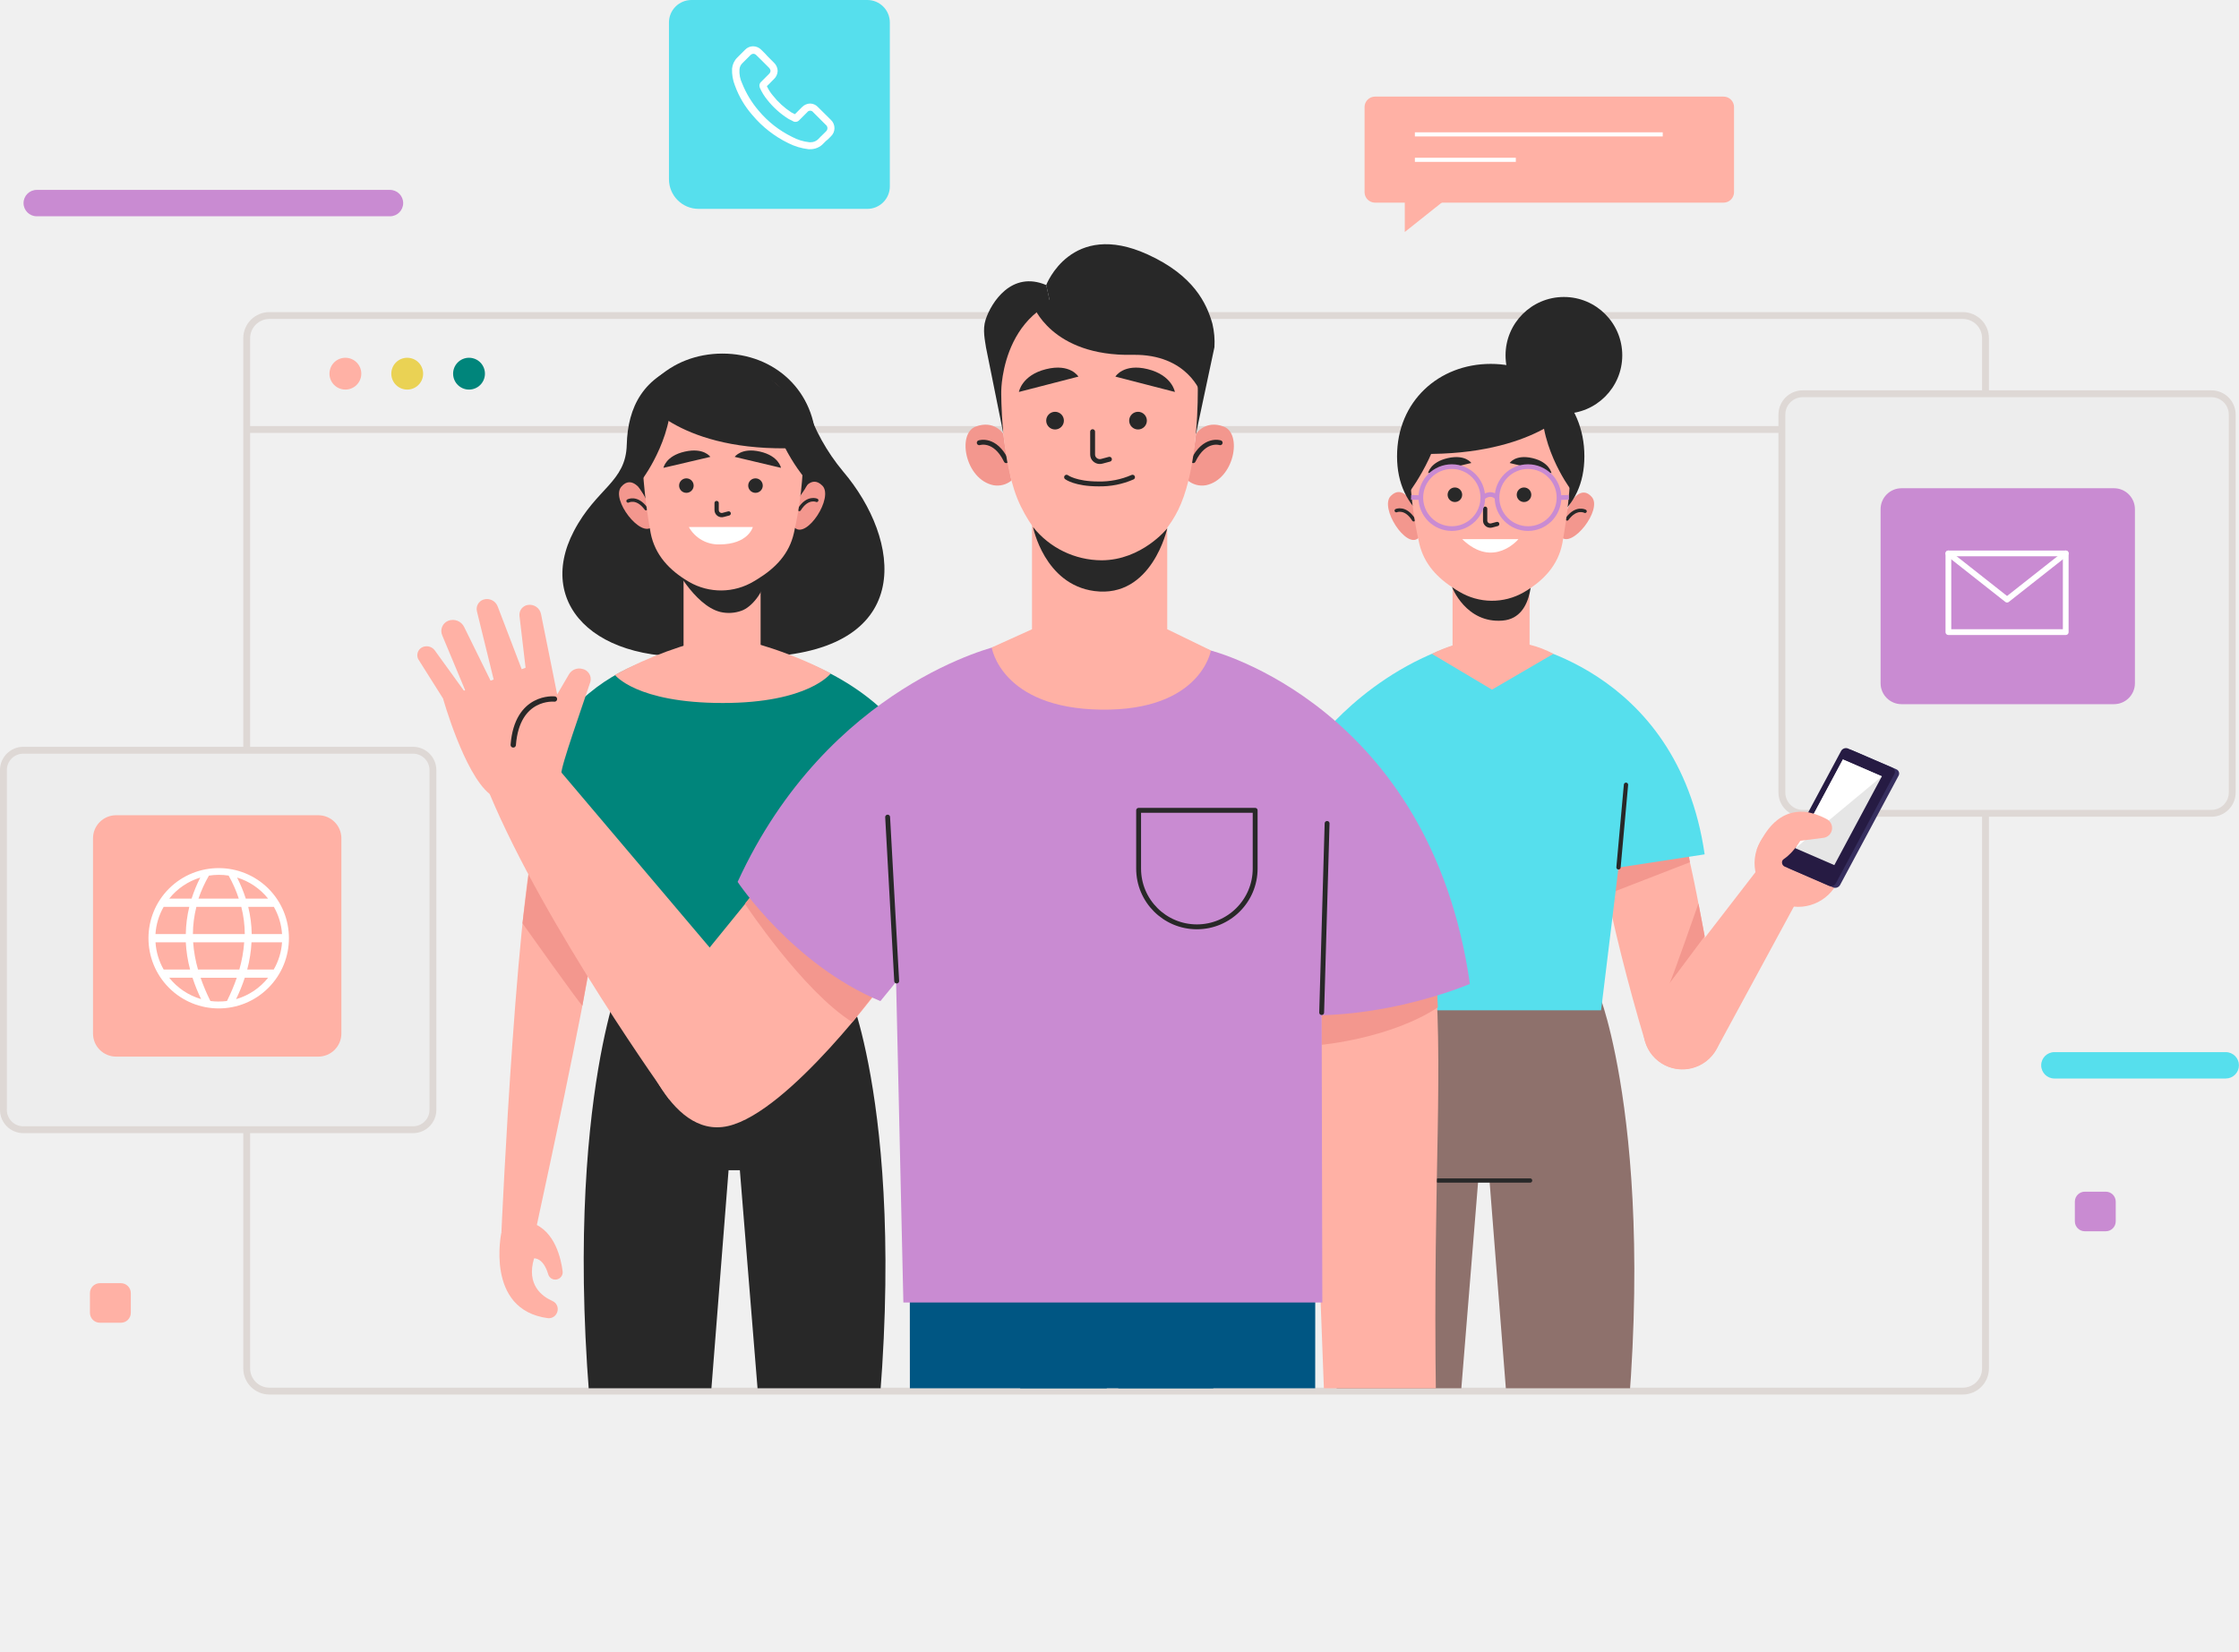
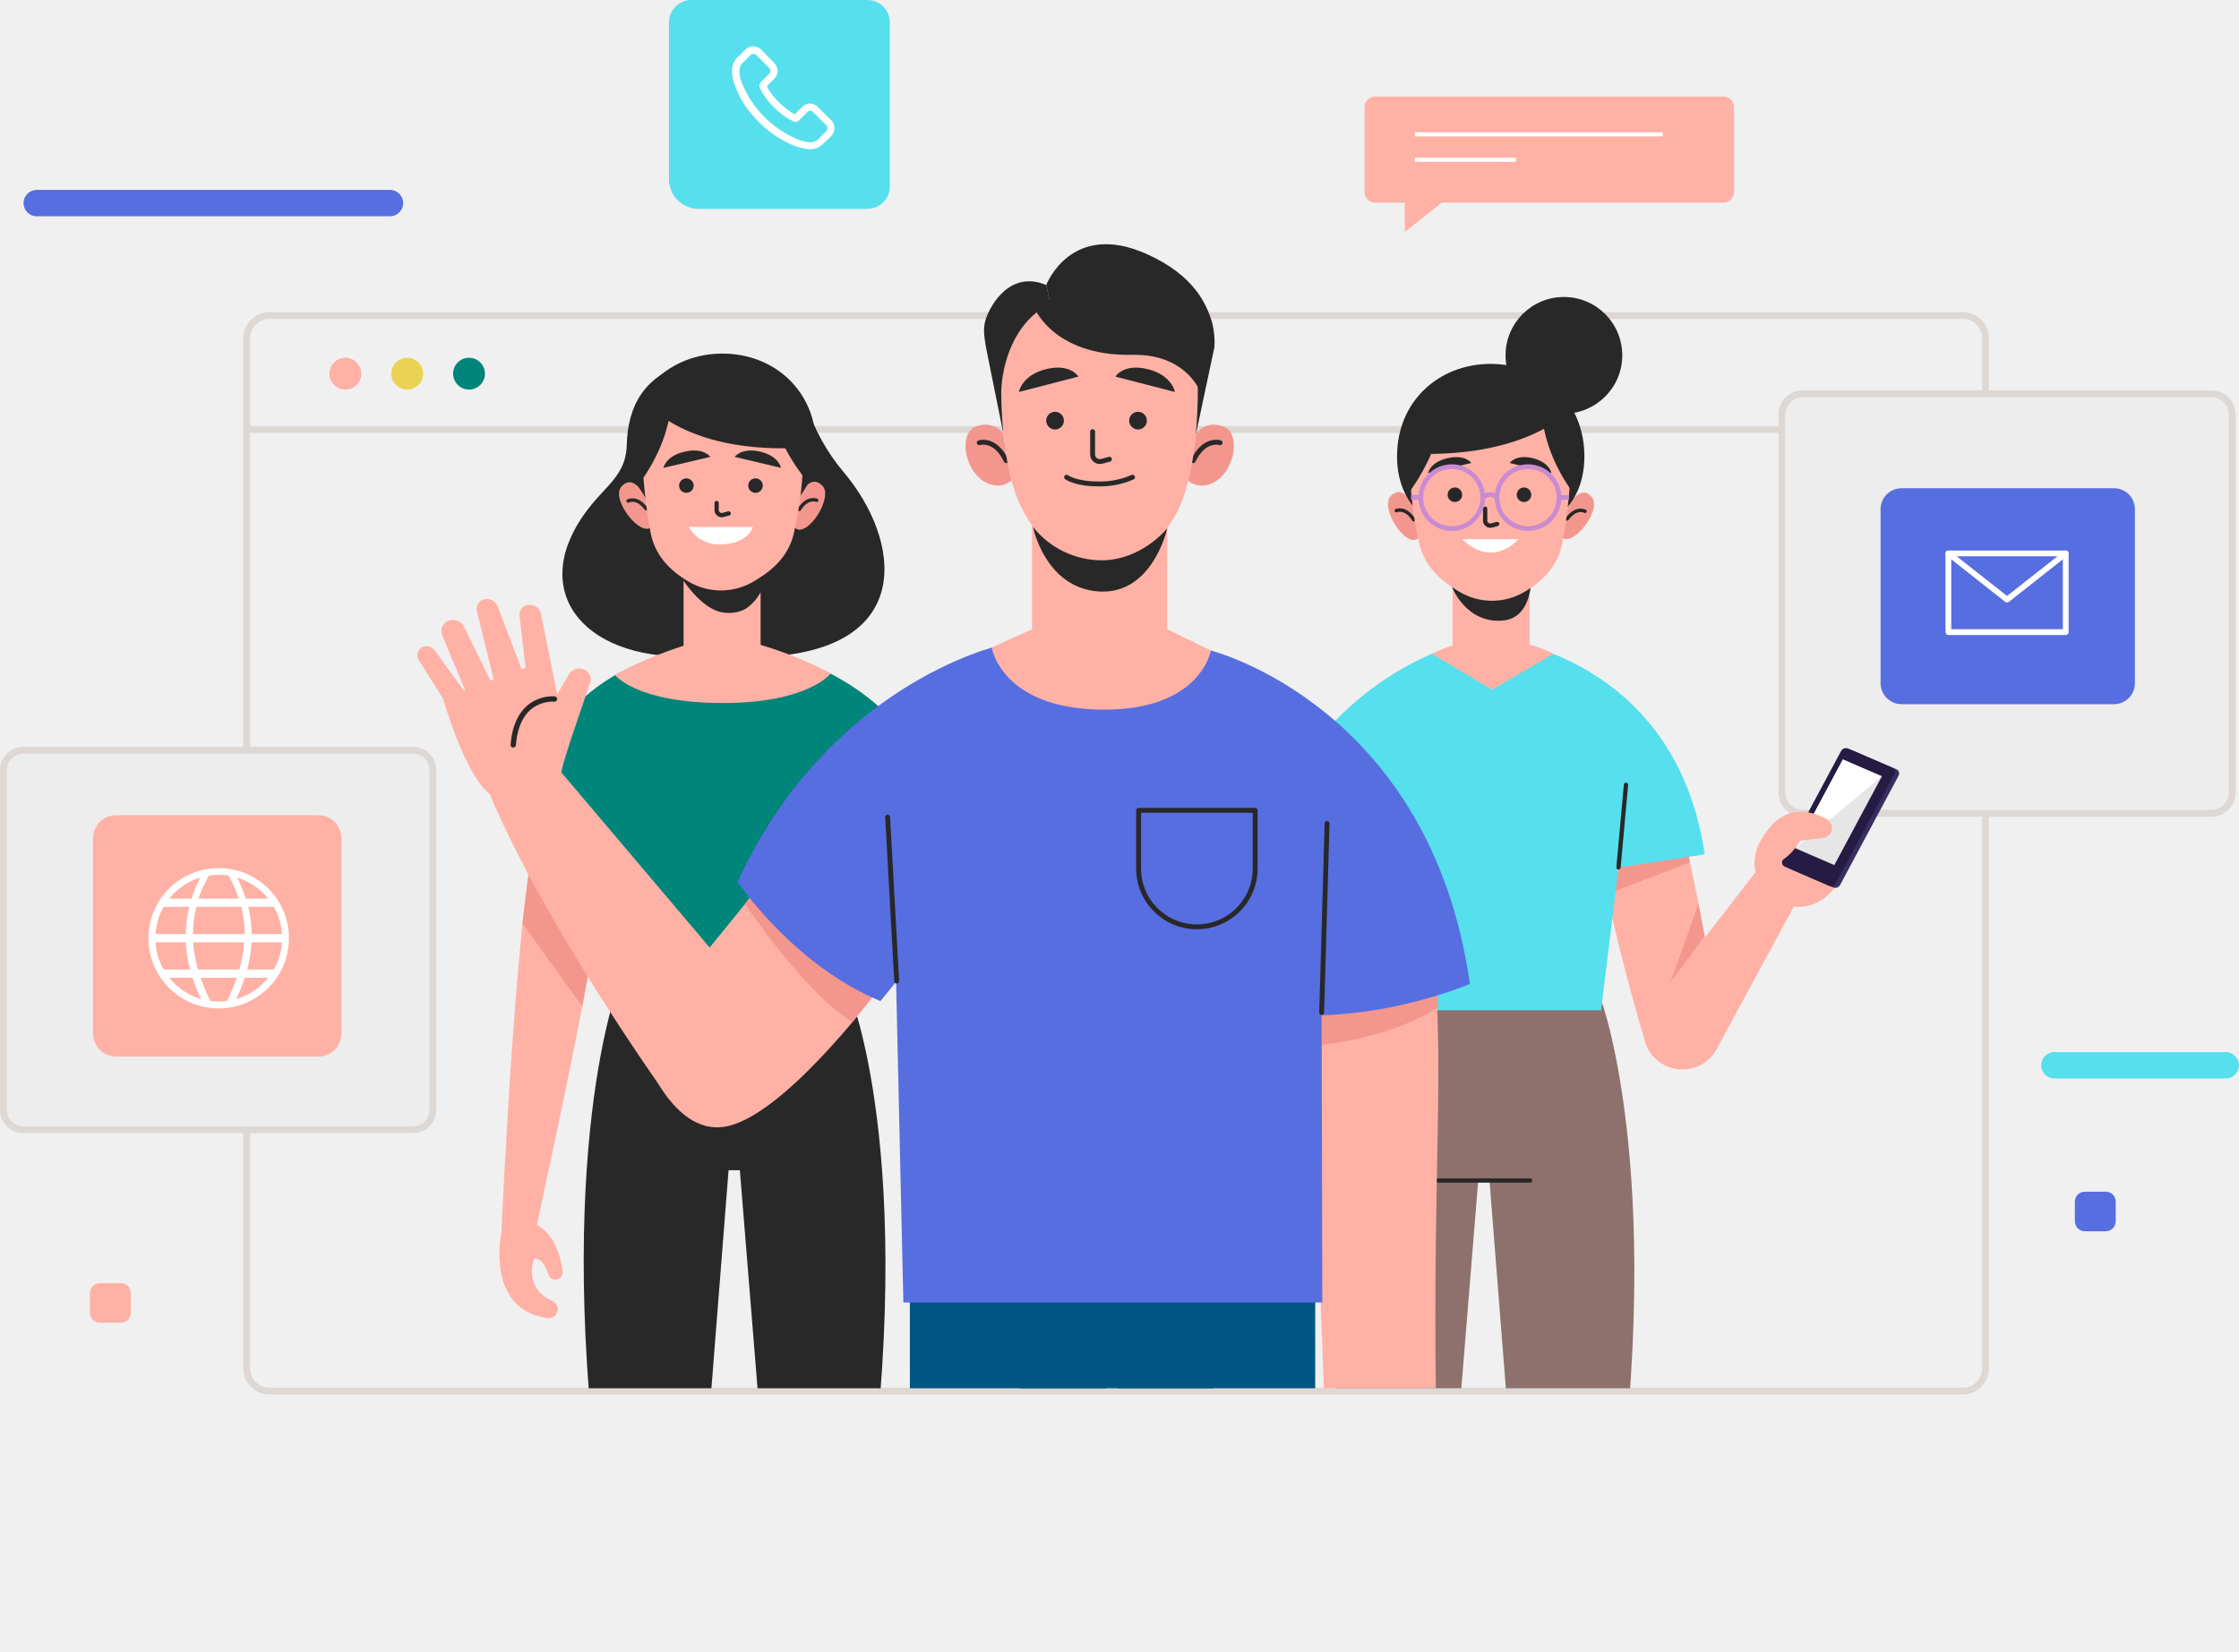
<svg xmlns="http://www.w3.org/2000/svg" viewBox="0 0 643.02 474.47">
  <defs>
-     <style>.cls-1,.cls-11,.cls-14,.cls-2,.cls-20,.cls-21,.cls-22,.cls-23,.cls-25,.cls-26,.cls-8{fill:none;}.cls-2{stroke:#ded8d5;stroke-width:1.97px;}.cls-11,.cls-2,.cls-22{stroke-miterlimit:10;}.cls-3{fill:#ffb1a5;}.cls-4{fill:#ead254;}.cls-5{fill:#00857b;}.cls-6{fill:#ededed;}.cls-7{fill:#c98bd2;}.cls-11,.cls-8{stroke:#fff;}.cls-14,.cls-20,.cls-21,.cls-23,.cls-25,.cls-26,.cls-8{stroke-linecap:round;stroke-linejoin:round;}.cls-8{stroke-width:1.65px;}.cls-9{fill:#fff;}.cls-10{fill:#56dfed;}.cls-11{stroke-width:1.18px;}.cls-12{clip-path:url(#clip-path);}.cls-13{fill:#8e716c;}.cls-14,.cls-20,.cls-21,.cls-23,.cls-25,.cls-26{stroke:#282828;}.cls-14{stroke-width:1.23px;}.cls-15{fill:#f3978e;}.cls-16{fill:#372f5f;}.cls-17{fill:#261b43;}.cls-18{fill:#e6e6e6;}.cls-19{fill:#282828;}.cls-20{stroke-width:0.99px;}.cls-21{stroke-width:1.23px;}.cls-22{stroke:#c98bd2;stroke-width:1.34px;}.cls-23{stroke-width:1.23px;}.cls-24{fill:#005683;}.cls-25{stroke-width:1.4px;}.cls-26{stroke-width:1.53px;}</style>
+     <style>.cls-1,.cls-11,.cls-14,.cls-2,.cls-20,.cls-21,.cls-22,.cls-23,.cls-25,.cls-26,.cls-8{fill:none;}.cls-2{stroke:#ded8d5;stroke-width:1.97px;}.cls-11,.cls-2,.cls-22{stroke-miterlimit:10;}.cls-3{fill:#ffb1a5;}.cls-4{fill:#ead254;}.cls-5{fill:#00857b;}.cls-6{fill:#ededed;}.cls-7{fill:#576EE0;}.cls-11,.cls-8{stroke:#fff;}.cls-14,.cls-20,.cls-21,.cls-23,.cls-25,.cls-26,.cls-8{stroke-linecap:round;stroke-linejoin:round;}.cls-8{stroke-width:1.65px;}.cls-9{fill:#fff;}.cls-10{fill:#56dfed;}.cls-11{stroke-width:1.18px;}.cls-12{clip-path:url(#clip-path);}.cls-13{fill:#8e716c;}.cls-14,.cls-20,.cls-21,.cls-23,.cls-25,.cls-26{stroke:#282828;}.cls-14{stroke-width:1.23px;}.cls-15{fill:#f3978e;}.cls-16{fill:#372f5f;}.cls-17{fill:#261b43;}.cls-18{fill:#e6e6e6;}.cls-19{fill:#282828;}.cls-20{stroke-width:0.99px;}.cls-21{stroke-width:1.23px;}.cls-22{stroke:#c98bd2;stroke-width:1.34px;}.cls-23{stroke-width:1.23px;}.cls-24{fill:#005683;}.cls-25{stroke-width:1.4px;}.cls-26{stroke-width:1.53px;}</style>
    <clipPath id="clip-path">
      <rect class="cls-1" x="116.85" y="66.11" width="459.27" height="332.68" />
    </clipPath>
  </defs>
  <g id="Layer_2" data-name="Layer 2">
    <g id="OBJECTS">
      <line class="cls-2" x1="70.85" y1="123.37" x2="570.22" y2="123.37" />
      <rect class="cls-2" x="70.85" y="90.64" width="499.37" height="308.96" rx="6.52" ry="6.52" />
      <circle class="cls-3" cx="99.19" cy="107.34" r="4.57" />
      <circle class="cls-4" cx="116.95" cy="107.34" r="4.57" />
      <circle class="cls-5" cx="134.7" cy="107.34" r="4.57" />
      <rect class="cls-6" x="511.74" y="113.11" width="129.34" height="120.52" rx="5.99" ry="5.99" />
      <rect class="cls-2" x="511.74" y="113.11" width="129.34" height="120.52" rx="5.99" ry="5.99" />
      <rect class="cls-7" x="540.08" y="140.25" width="73.04" height="62.03" rx="6.02" ry="6.02" transform="translate(1153.21 342.53) rotate(180)" />
      <polygon class="cls-8" points="593.26 181.58 564.71 181.58 559.56 181.58 559.56 158.97 593.26 158.97 593.26 164.62 593.26 181.58" />
      <polyline class="cls-8" points="559.56 158.97 576.41 172.25 593.26 158.97" />
      <rect class="cls-6" x="0.98" y="215.51" width="123.35" height="109.01" rx="5.71" ry="5.71" />
      <rect class="cls-2" x="0.98" y="215.51" width="123.35" height="109.01" rx="5.71" ry="5.71" />
      <rect class="cls-3" x="26.71" y="234.18" width="71.33" height="69.34" rx="6.64" ry="6.64" />
      <path class="cls-9" d="M48.55,255.24a20.17,20.17,0,1,0,28.52,0A20.25,20.25,0,0,0,48.55,255.24ZM77,258.14H70.59a40.89,40.89,0,0,0-2.5-6.06A18.22,18.22,0,0,1,77,258.14ZM55.4,268.32a32.59,32.59,0,0,1,1-7.82h12.9a32.6,32.6,0,0,1,1,7.82Zm14.73,2.36a38.37,38.37,0,0,1-1.39,7.82H56.86a38.36,38.36,0,0,1-1.39-7.82ZM62.81,251.3a18.33,18.33,0,0,1,2.85.22,37.09,37.09,0,0,1,2.92,6.62H57A37,37,0,0,1,60,251.53,18.33,18.33,0,0,1,62.81,251.3Zm-5.29.78a40.82,40.82,0,0,0-2.5,6.06H48.59A18.21,18.21,0,0,1,57.52,252.08ZM47,260.5h7.36a35.07,35.07,0,0,0-1,7.82H44.65A18.09,18.09,0,0,1,47,260.5Zm0,18a18.08,18.08,0,0,1-2.34-7.82h8.7a37.88,37.88,0,0,0,1.23,7.82Zm1.6,2.36h6.69A48.86,48.86,0,0,0,57.76,287,18.21,18.21,0,0,1,48.59,280.85Zm14.21,6.84a18.32,18.32,0,0,1-2.38-.15,54.43,54.43,0,0,1-2.82-6.68H68a54.57,54.57,0,0,1-2.82,6.68A18.32,18.32,0,0,1,62.81,287.69Zm5-.71a48.83,48.83,0,0,0,2.49-6.13H77A18.21,18.21,0,0,1,67.85,287Zm10.78-8.49H71a37.87,37.87,0,0,0,1.23-7.82H81A18.08,18.08,0,0,1,78.62,278.49ZM81,268.32H72.29a35.09,35.09,0,0,0-1-7.82h7.36A18.09,18.09,0,0,1,81,268.32Z" />
      <path class="cls-7" d="M112,62.13H10.55a3.79,3.79,0,0,1-3.79-3.79h0a3.79,3.79,0,0,1,3.79-3.79H112a3.79,3.79,0,0,1,3.79,3.79h0A3.79,3.79,0,0,1,112,62.13Z" />
      <path class="cls-10" d="M639.22,309.81H590a3.79,3.79,0,0,1-3.79-3.79h0a3.79,3.79,0,0,1,3.79-3.79h49.22A3.79,3.79,0,0,1,643,306h0A3.79,3.79,0,0,1,639.22,309.81Z" />
      <rect class="cls-7" x="595.88" y="342.32" width="11.74" height="11.37" rx="2.86" ry="2.86" />
      <rect class="cls-3" x="25.83" y="368.6" width="11.74" height="11.37" rx="2.86" ry="2.86" />
      <rect class="cls-3" x="391.89" y="27.75" width="106.11" height="30.46" rx="3.01" ry="3.01" />
      <line class="cls-11" x1="406.34" y1="38.6" x2="477.52" y2="38.6" />
      <line class="cls-11" x1="406.34" y1="45.91" x2="435.33" y2="45.91" />
      <polygon class="cls-3" points="403.44 54.76 403.44 66.64 418.37 54.76 403.44 54.76" />
      <path class="cls-10" d="M198.58,0h50.51a6.46,6.46,0,0,1,6.46,6.46v47.1A6.46,6.46,0,0,1,249.09,60H200.64a8.52,8.52,0,0,1-8.52-8.52v-45A6.46,6.46,0,0,1,198.58,0Z" />
      <path class="cls-9" d="M238.64,34.45,235,30.84a3.17,3.17,0,0,0-2.32-1.1,3.34,3.34,0,0,0-2.32,1l-2.06,2.06-.39-.19a6,6,0,0,1-.64-.32,22.27,22.27,0,0,1-5.35-4.9,11.71,11.71,0,0,1-1.68-2.64c.52-.45,1-1,1.42-1.42l.58-.58a3.41,3.41,0,0,0,1.1-2.39,3.41,3.41,0,0,0-1.1-2.39l-1.81-1.81a5.8,5.8,0,0,1-.58-.64l-1.23-1.23a3.34,3.34,0,0,0-2.32-1,3.2,3.2,0,0,0-2.32,1l-2.26,2.26a5.19,5.19,0,0,0-1.48,3.16,11.75,11.75,0,0,0,.84,4.9,26.39,26.39,0,0,0,5,8.45,31.34,31.34,0,0,0,10.32,8.06,17.13,17.13,0,0,0,5.8,1.74h.45a5.12,5.12,0,0,0,3.87-1.68l.06-.06A9.87,9.87,0,0,1,237.8,40l.84-.84A3.24,3.24,0,0,0,238.64,34.45Zm-1.48,3.35-.77.77c-.45.39-.84.84-1.29,1.29a3.07,3.07,0,0,1-2.32,1h-.32a13.59,13.59,0,0,1-5-1.55,29.36,29.36,0,0,1-9.61-7.55,28,28,0,0,1-4.71-7.8,8,8,0,0,1-.77-4,2.72,2.72,0,0,1,.9-1.87l2.19-2.19a1.35,1.35,0,0,1,.9-.45,1.23,1.23,0,0,1,.9.45L218.39,17a6.07,6.07,0,0,0,.64.64l1.81,1.81a1.51,1.51,0,0,1,.45.9,1.35,1.35,0,0,1-.45.9l-.58.58-1.61,1.61-.06.06a1.41,1.41,0,0,0-.39,1.61v.06a14.88,14.88,0,0,0,2.13,3.48,23.92,23.92,0,0,0,5.87,5.35,5.33,5.33,0,0,0,.84.45,6,6,0,0,1,.64.32l.06.06a1.48,1.48,0,0,0,1.81-.32l2.26-2.26a1.06,1.06,0,0,1,1.74,0l3.61,3.61A1.22,1.22,0,0,1,237.15,37.8Z" />
      <g class="cls-12">
        <path class="cls-13" d="M459.84,287.28l-36.5-4.86.29,3.62-31.21,4.16S372.29,340.67,390,451.66h25.39l9.14-112.55h3.24l8.85,112.55H462C479.76,340.67,459.84,287.28,459.84,287.28Z" />
        <line class="cls-14" x1="412.94" y1="339.11" x2="439.43" y2="339.11" />
        <path class="cls-3" d="M481.15,234c-3.12-5-20.66-4.81-21.59-4.92-4.74-.56,3,37.18,12.91,70.17a11.08,11.08,0,0,0,14.93,7l.2-.08A11.09,11.09,0,0,0,494.17,294C489.48,269.08,484.76,239.8,481.15,234Z" />
        <polygon class="cls-15" points="485.33 247.68 462.94 256.37 460.84 245.75 484.03 239.96 485.33 247.68" />
        <path class="cls-15" d="M489.56,268.94s-10.61,14.25-10.1,13.59,8.32-23,8.32-23Z" />
        <path class="cls-3" d="M504.73,249.79l-30.41,39.4a11.18,11.18,0,0,0,2.76,16.21h0A11.18,11.18,0,0,0,493,301.35l25.31-46.7Z" />
        <circle class="cls-3" cx="516.46" cy="247.97" r="12.54" transform="translate(121.73 663.2) rotate(-72.1)" />
        <path class="cls-3" d="M525.61,240.43s3.43-3.56-2.66-6.06-13.62-1.93-18.43,9.75Z" />
        <path class="cls-16" d="M531.92,215.53,544.65,221a1.31,1.31,0,0,1,.58,1.88l-16.75,31.29a1.6,1.6,0,0,1-2,.76l-12.73-5.52a1.31,1.31,0,0,1-.58-1.88l16.75-31.29A1.6,1.6,0,0,1,531.92,215.53Z" />
        <path class="cls-17" d="M530.7,215l12.73,5.52a1.31,1.31,0,0,1,.58,1.88l-16.75,31.29a1.6,1.6,0,0,1-2,.76l-12.73-5.52A1.31,1.31,0,0,1,512,247l16.75-31.29A1.6,1.6,0,0,1,530.7,215Z" />
        <polygon class="cls-18" points="529.26 218.16 540.45 223.01 526.8 248.51 515.61 243.66 529.26 218.16" />
        <polygon class="cls-9" points="540.45 223.01 515.61 243.66 529.26 218.16 540.45 223.01" />
        <path class="cls-3" d="M519.3,233.33a20.31,20.31,0,0,1,5.39,2,2.88,2.88,0,0,1,1.39,3.2h0a2.86,2.86,0,0,1-2.42,2.15l-6.62.83s-3.45,6-8,6.62l4.14-10.45Z" />
        <path class="cls-10" d="M434.75,184.42c-.73,0,46.95,6.6,54.81,61l-24.74,3.79-5,41h-69l-13.7-75.82s15.29-21.91,43.68-30Z" />
        <line class="cls-14" x1="464.82" y1="249.16" x2="466.97" y2="225.43" />
        <path class="cls-3" d="M439.28,185.19V166.31H417.16v19.1a43,43,0,0,0-5.94,2.41l17.26,10.28,17.64-10.28A28.78,28.78,0,0,0,439.28,185.19Z" />
        <path class="cls-19" d="M417,168.62s4,10.55,14.58,9.64c9.75-.84,8.2-15.46,8.2-15.46Z" />
        <path class="cls-15" d="M407.3,154.59c-3.47,3.15-11.22-8.79-7.87-12.14s5.91,1.91,5.91,1.91l1.5,3.56,1.13,4.82.27,1.26Z" />
        <path class="cls-20" d="M401,146.68s2.63-1.18,5,2.62" />
        <path class="cls-15" d="M448.31,154.23c3.19,3.43,11.93-7.81,8.87-11.43s-6,1.4-6,1.4l-1.79,3.42-1.53,4.71-.37,1.24Z" />
        <path class="cls-20" d="M455.21,146.87s-2.52-1.4-5.16,2.2" />
        <path class="cls-19" d="M401.22,131.07c0,15.79,12,23.28,26.9,23.28s26.9-7.49,26.9-23.28-12-26.54-26.9-26.54S401.22,115.28,401.22,131.07Z" />
        <path class="cls-3" d="M404.87,132.17a108,108,0,0,0,2.74,24C409,162,412.72,166,418,169.32l1,.6a18.3,18.3,0,0,0,18.63.21h0c5.77-3.36,9.81-7.8,11.05-14a157.87,157.87,0,0,0,2.51-23.91s2.15-24.48-22.83-24S404.87,132.17,404.87,132.17Z" />
        <path class="cls-21" d="M426.52,146.14v3.39a1.53,1.53,0,0,0,.11.57,1.51,1.51,0,0,0,1.8.83l1.55-.41" />
        <path class="cls-19" d="M422.55,133l-12.42,2.91s.56-3.16,5.64-4.31S422.55,133,422.55,133Z" />
        <path class="cls-19" d="M433.57,133l12,2.91s-.55-3.16-5.45-4.31S433.57,133,433.57,133Z" />
        <ellipse class="cls-19" cx="417.83" cy="142.12" rx="2.09" ry="2.09" />
        <ellipse class="cls-19" cx="437.68" cy="142.12" rx="2.09" ry="2.09" />
        <path class="cls-9" d="M419.93,154.87h16.15S428.92,163.57,419.93,154.87Z" />
        <circle class="cls-22" cx="416.95" cy="142.94" r="8.9" />
        <circle class="cls-22" cx="438.83" cy="142.94" r="8.9" />
        <path class="cls-22" d="M425.86,142.94s2.11-2,4.07,0" />
        <line class="cls-22" x1="408.05" y1="142.94" x2="405.24" y2="142.86" />
        <line class="cls-22" x1="447.73" y1="142.94" x2="450.55" y2="142.86" />
        <path class="cls-19" d="M450.88,140.28s-10-13.5-7.69-27.19a19.68,19.68,0,0,1,9.35,13.36C454.47,136.09,450.88,140.28,450.88,140.28Z" />
        <path class="cls-19" d="M404.86,141.2s11.6-15.34,9.3-29a22.85,22.85,0,0,0-10,14.28C402.25,136.09,404.86,141.2,404.86,141.2Z" />
        <path class="cls-19" d="M450,118.49s-12.83,14-47.92,11.64c0,0,5.37-20.61,22.38-22.8C424.5,107.32,444.14,105,450,118.49Z" />
        <circle class="cls-19" cx="449.14" cy="102.07" r="16.76" />
        <path class="cls-19" d="M244.6,287.24l-31.21-4.16.28-3.62-36.5,4.86S157.25,337.71,175,448.7h25.39l8.85-112.55h3.24L221.6,448.7H247C264.72,337.71,244.6,287.24,244.6,287.24Z" />
        <path class="cls-19" d="M242.11,135.4a57.55,57.55,0,0,1-10.48-18.9c-3.09-8.73-13.19-5.18-13.19-5.18s-8.42-10.83-21.09-7.06S180.28,117,180,127.76s-8.69,12.39-15.18,24.79c-11.46,21.89,7.83,40.33,43,35.21l0-.34a36.85,36.85,0,0,0,12.87,1.2C262.92,186.12,258.85,155.09,242.11,135.4Z" />
        <path class="cls-15" d="M228.29,151.63c3.47,3.15,11.22-8.79,7.87-12.14s-5.91,1.91-5.91,1.91l-1.5,3.56-1.13,4.82-.27,1.26Z" />
        <path class="cls-20" d="M234.55,143.72s-2.63-1.18-5,2.62" />
        <path class="cls-15" d="M187.28,151.27c-3.19,3.43-11.93-7.81-8.87-11.43s6,1.4,6,1.4l1.79,3.42,1.53,4.71.37,1.24Z" />
        <path class="cls-20" d="M180.38,143.91s2.52-1.4,5.16,2.2" />
        <path class="cls-19" d="M234.38,128.11c0,15.79-12,23.28-26.9,23.28s-26.9-7.49-26.9-23.28,12-26.54,26.9-26.54S234.38,112.32,234.38,128.11Z" />
        <rect class="cls-3" x="196.31" y="163.35" width="22.13" height="28.65" />
        <path class="cls-19" d="M193.09,161.57s6.16,12.29,13.74,14.21a10.67,10.67,0,0,0,6.14-.35c2.85-1,6.47-5.26,7.08-10l.29-2.69S206.84,170.11,193.09,161.57Z" />
        <path class="cls-3" d="M230.72,129.21a108,108,0,0,1-2.74,24c-1.34,5.81-5.11,9.88-10.43,13.15l-1,.6a18.3,18.3,0,0,1-18.63.21h0c-5.77-3.36-9.81-7.8-11.05-14a157.88,157.88,0,0,1-2.51-23.91s-2.15-24.48,22.83-24S230.72,129.21,230.72,129.21Z" />
        <path class="cls-23" d="M205.81,144.5v2a1.46,1.46,0,0,0,1.91,1.4l1.55-.41" />
        <path class="cls-19" d="M211,131.24l13.29,3.15s-.6-3.42-6-4.66S211,131.24,211,131.24Z" />
        <path class="cls-19" d="M204,131.24l-13.46,3.15s.61-3.42,6.12-4.66S204,131.24,204,131.24Z" />
        <ellipse class="cls-19" cx="197.12" cy="139.49" rx="2.09" ry="2.08" />
        <ellipse class="cls-19" cx="216.97" cy="139.49" rx="2.09" ry="2.08" />
        <path class="cls-9" d="M197.83,151.39h18.38s-1.3,5-9.63,5A9.75,9.75,0,0,1,197.83,151.39Z" />
        <path class="cls-19" d="M184.71,137.32s10-13.5,7.69-27.19a19.68,19.68,0,0,0-9.35,13.36C181.12,133.13,184.71,137.32,184.71,137.32Z" />
        <path class="cls-19" d="M230.74,136.88s-11.6-14-9.3-27.65a22.85,22.85,0,0,1,10,14.28C233.35,133.13,230.74,136.88,230.74,136.88Z" />
        <path class="cls-19" d="M185.55,115.53s11.46,15.41,46.56,13c0,0-4-22-21-24.16C211.09,104.37,191.45,102,185.55,115.53Z" />
        <path class="cls-3" d="M153.56,355c-.51.8,29.21-129.3,20.39-127.34-.81.18-16.26,1.61-18.55,6.28C148.74,247.49,144,354,144,354Z" />
        <path class="cls-3" d="M144,354s-4.79,22.22,13.32,24.65A2.54,2.54,0,0,0,160,377l.05-.15a2.54,2.54,0,0,0-1.41-3.14c-3-1.32-7.53-4.66-5.26-12.23,0,0,2.62-.32,4.06,4.56a2.1,2.1,0,0,0,3,1.3h0a2.1,2.1,0,0,0,1.14-2.15c-.43-3.42-2.15-11.65-8.75-13.86Z" />
        <path class="cls-15" d="M150.05,265.22s17.12,24.11,17.21,23.65,6-33.86,6-33.86l-20.78-9Z" />
        <path class="cls-5" d="M197.63,187.29c.73,0-42.32.77-50.19,55.12l24.74,3.79,5,41h69l13.7-75.82s-9.74-16.43-38.13-24.47Z" />
        <path class="cls-3" d="M176.59,193.86s6.08,8.08,31,8.08c24.7,0,31-8.5,31-8.5s-14.56-8.13-31.45-10.77A111.93,111.93,0,0,0,176.59,193.86Z" />
        <polygon class="cls-24" points="261.29 366.06 261.35 474.47 314.98 474.47 319.1 366.06 261.29 366.06" />
        <polygon class="cls-24" points="377.73 366.06 377.67 474.47 324.04 474.47 319.92 366.06 377.73 366.06" />
        <rect class="cls-24" x="292.99" y="366.06" width="55.45" height="37.66" />
        <line class="cls-25" x1="300.74" y1="403.72" x2="338.98" y2="403.72" />
        <path class="cls-3" d="M411.61,271.46c3.33,36.73-.18,63.5.79,131.09l-32,1.34-4.77-126.52Z" />
        <path class="cls-15" d="M379.57,300.12s19.82-1.81,33.37-10.75l-.36-7.87-33,4.5Z" />
        <path class="cls-7" d="M347.77,186.88s63,15.83,74.37,95.75c0,0-30.81,13.36-61.69,7.61l6.95-26.73Z" />
        <path class="cls-3" d="M159.71,220.11l46.88,55.36-14.34,40.4S156.61,266.34,140.6,228Z" />
        <path class="cls-3" d="M161.25,222.11s-16.46,9.3-20.65,5.94c-7.32-5.88-13.36-27.4-13.36-27.4S158,189,157.73,189.5,161.25,222.11,161.25,222.11Z" />
        <path class="cls-3" d="M161.25,222.11c-.29-1.66,6.1-19.53,8.3-26.24a3,3,0,0,0-2.34-3.73h0a3.42,3.42,0,0,0-3.81,1.56l-7.72,13.2Z" />
        <path class="cls-3" d="M160.68,202.78l-5.3-26.37a3.32,3.32,0,0,0-3.84-2.63h0A2.86,2.86,0,0,0,149.2,177l2.31,19.64Z" />
        <path class="cls-3" d="M150.14,193.06l-7.2-18.83a3.3,3.3,0,0,0-4.09-2h0a2.85,2.85,0,0,0-1.88,3.38l5.34,21.76Z" />
        <path class="cls-3" d="M142.41,198.61l-9.11-18.5a3.62,3.62,0,0,0-4.62-1.77h0A3.15,3.15,0,0,0,127,182.5L134.31,200Z" />
        <path class="cls-3" d="M127.24,200.65l-7.15-11.34a2.56,2.56,0,0,1,1.25-3.42h0a2.92,2.92,0,0,1,3.57,1l9.4,13Z" />
        <path class="cls-26" d="M159.24,200.8s-10.73-1.13-11.84,13.18" />
        <path class="cls-3" d="M182.73,297s8.82,30.51,26.39,26.46,45-41.58,45-41.58l-6.13-64.07-49.31,60.69Z" />
        <path class="cls-15" d="M213.93,259.62s16.65,25.11,30.85,34l9.3-11.73-35.86-27.74Z" />
        <path class="cls-7" d="M286.77,185.5s-48.88,11-74.93,67.83c0,0,15.74,23.71,41,34.25l16.89-20.69Z" />
        <path class="cls-7" d="M286.77,185.32a122.41,122.41,0,0,0-31.1,22.78l3.77,166.06H379.76L379.37,209s-15.17-14.84-31.61-22.08C333.81,180.74,300.34,178.36,286.77,185.32Z" />
        <path class="cls-25" d="M327,232.77h33.47a0,0,0,0,1,0,0V249.5a16.74,16.74,0,0,1-16.74,16.74h0A16.74,16.74,0,0,1,327,249.5V232.77A0,0,0,0,1,327,232.77Z" />
        <line class="cls-25" x1="379.57" y1="290.86" x2="381.13" y2="236.54" />
        <line class="cls-25" x1="257.52" y1="281.81" x2="254.92" y2="234.72" />
        <path class="cls-19" d="M288.18,124.67l-5-24.81c-.28-2-1.07-5.14-.11-8.07,1.59-4.85,7.43-14.16,17.41-9.9l2.16,9.82s-10.36,2.09-14.52,15.65Z" />
        <path class="cls-19" d="M299.73,87c-.18,3.26-3.06,17.53-13.18,22.72C286.55,109.73,277.69,90.73,299.73,87Z" />
        <path class="cls-3" d="M335.22,180.75h0V138.62H296.38v42.14L284.81,186s2.71,17.46,31.39,17.85,31.56-17,31.56-17Z" />
        <path class="cls-19" d="M300.46,81.89s7.13-18.81,29.11-8.81c13.31,6.05,17,14.16,18.62,19.91a23.11,23.11,0,0,1,.59,6.71l-5.32,25L322.71,90.12l-20.09,1.59Z" />
        <path class="cls-15" d="M343.47,124.67s2.62-4.17,8-2.12,3,15.17-5.14,16.84a6.41,6.41,0,0,1-5.18-1.36S343.15,128.35,343.47,124.67Z" />
        <path class="cls-25" d="M350.42,127.18s-4.52-1.51-7.74,5.15" />
        <path class="cls-15" d="M288.18,124.67s-2.62-4.17-8-2.12-3,15.17,5.14,16.84a6.41,6.41,0,0,0,5.18-1.36S288.49,128.35,288.18,124.67Z" />
        <path class="cls-25" d="M281.23,127.18s4.52-1.51,7.74,5.15" />
        <path class="cls-3" d="M344,112.22c0,7.91-.77,24.45-5.64,34.27-4.56,9.22-12.11,14.18-22,14.48s-17.27-3.52-23.18-15.49-5.63-33.12-5.63-33.12,0-28.25,27.92-28.25C344.88,84.12,344,112.22,344,112.22Z" />
        <path class="cls-19" d="M296.67,151.38s3.25,16.51,17.62,18.4c16.53,2.18,20.93-18,20.93-18s-7.3,9.15-18.86,9.17A25.28,25.28,0,0,1,296.67,151.38Z" />
        <path class="cls-25" d="M313.79,124v6.54a2.14,2.14,0,0,0,.15.8,2.1,2.1,0,0,0,2.51,1.16l2.17-.58" />
        <circle class="cls-19" cx="303" cy="120.83" r="2.54" />
        <circle class="cls-19" cx="326.83" cy="120.83" r="2.54" />
        <path class="cls-19" d="M320.33,108.18l17.09,4.41s-.78-4.79-7.77-6.54S320.33,108.18,320.33,108.18Z" />
        <path class="cls-19" d="M309.71,108.18l-17.09,4.41s.78-4.79,7.77-6.54S309.71,108.18,309.71,108.18Z" />
        <path class="cls-25" d="M306.31,137.08s2.52,1.93,9.15,1.93a23.17,23.17,0,0,0,9.79-1.93" />
        <path class="cls-19" d="M296.67,87.65s5.19,14.74,28.59,14.28c15.9-.31,19.7,11.2,19.7,11.2s-2.77-25.73-3.5-25.48-24.2-6.26-24.2-6.26Z" />
      </g>
    </g>
  </g>
</svg>
